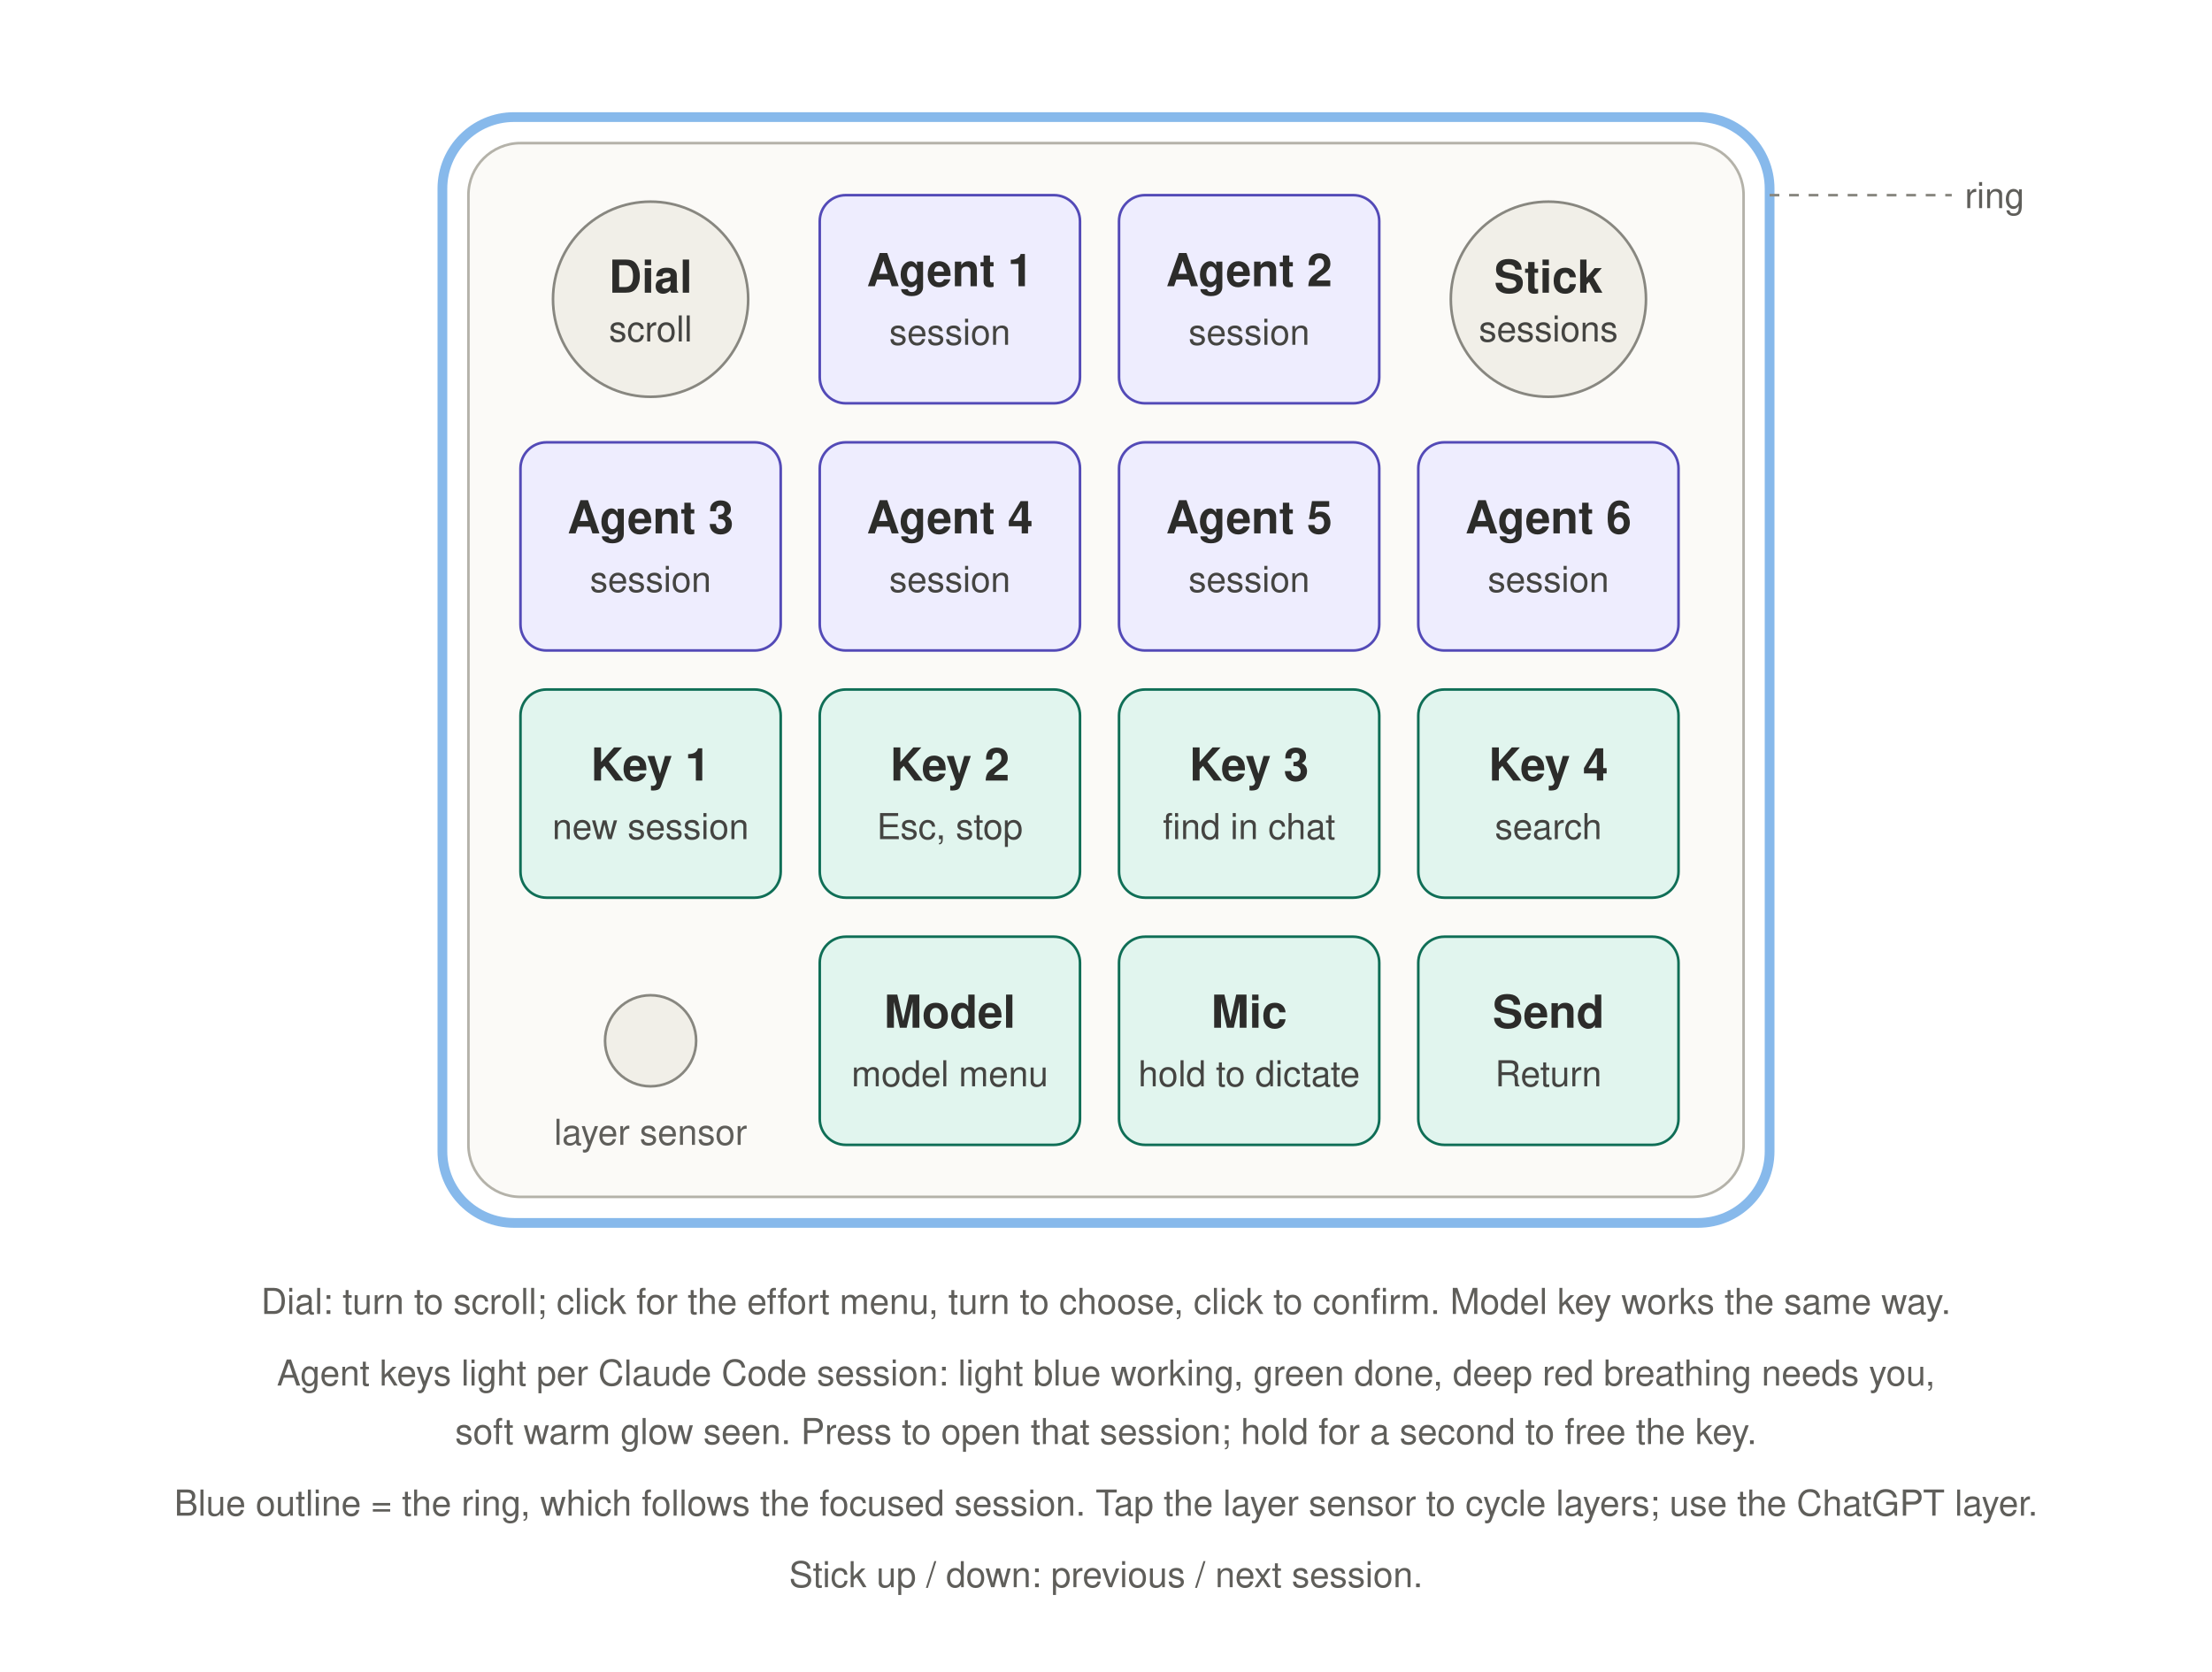
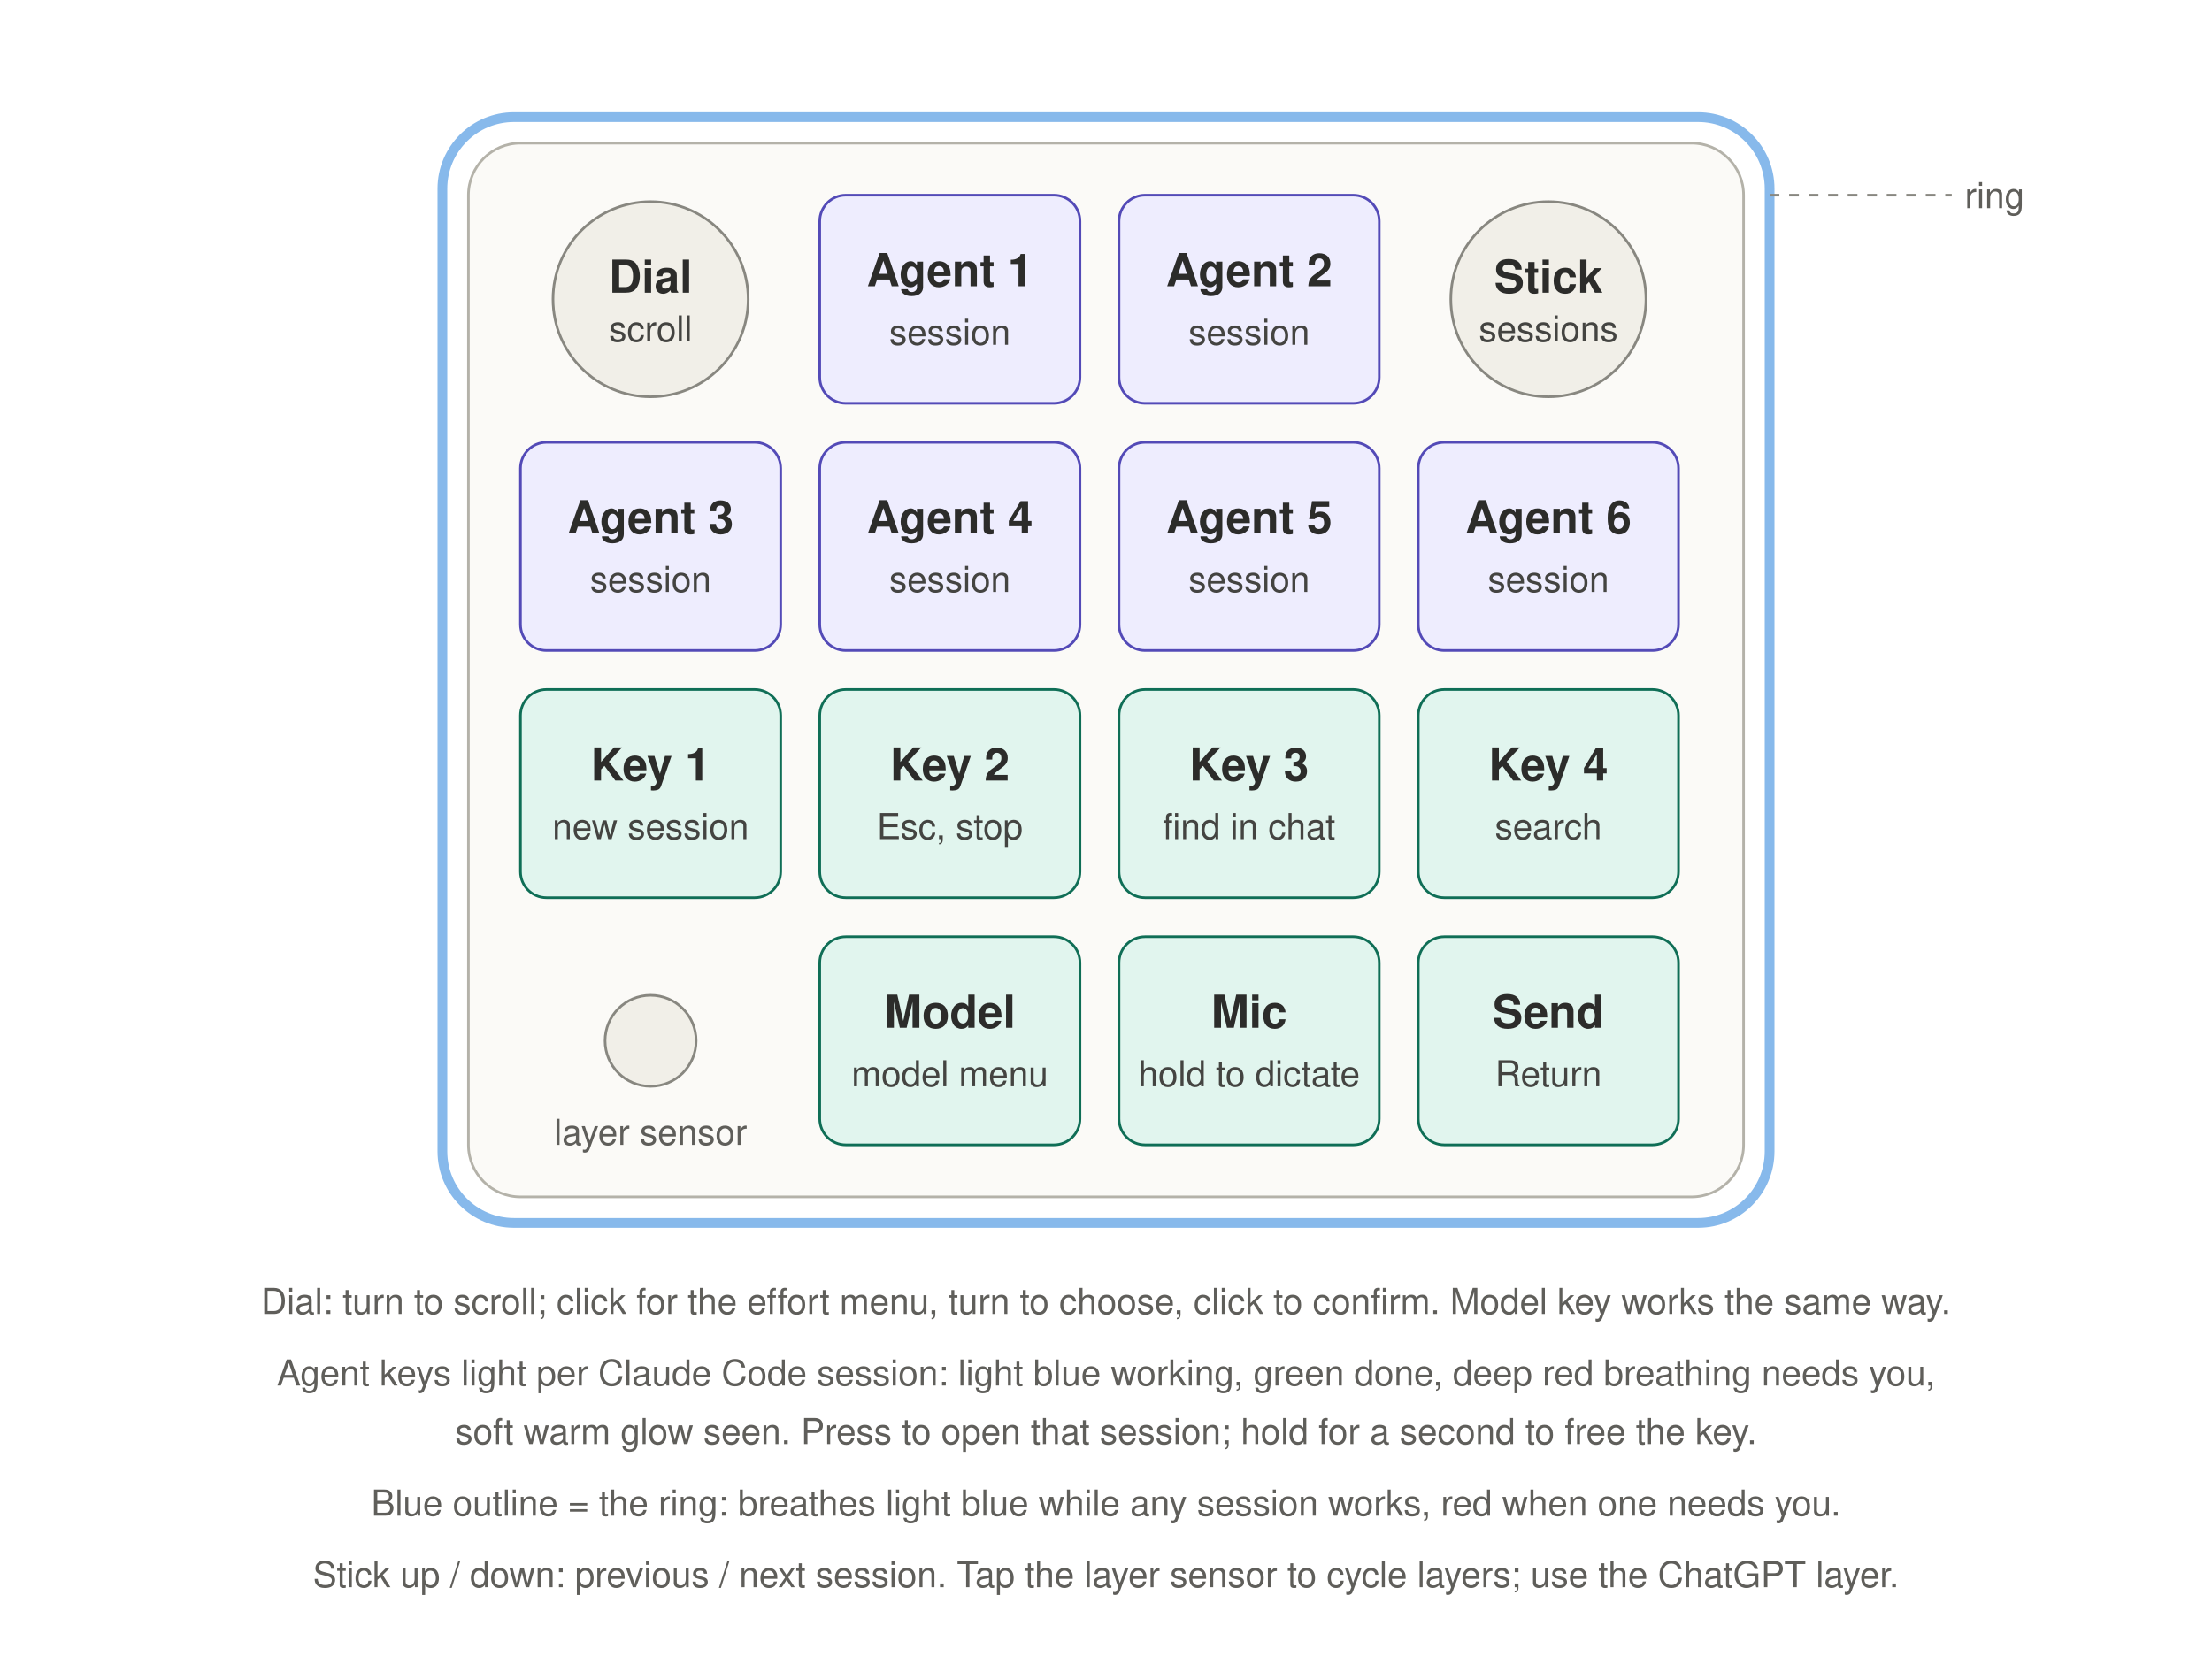
<svg xmlns="http://www.w3.org/2000/svg" width="680" height="514" viewBox="0 0 680 514" font-family="-apple-system, Helvetica, Arial, sans-serif" font-size="12">
  <style>
    .k { fill: #f1efe8; stroke: #888780; stroke-width: 0.8; }
    .agent { fill: #eeedfe; stroke: #534ab7; }
    .cmd { fill: #e1f5ee; stroke: #0f6e56; }
    .t { font-size: 14px; font-weight: 600; fill: #2c2c2a; }
    .s { font-size: 11px; fill: #444441; }
    .n { font-size: 11px; fill: #5f5e5a; }
  </style>
  <rect x="136" y="36" width="408" height="340" rx="22" fill="none" stroke="#378add" stroke-width="3" opacity="0.6" />
  <rect x="144" y="44" width="392" height="324" rx="16" fill="#fbfaf7" stroke="#b4b2a9" stroke-width="0.8" />
  <circle class="k" cx="200" cy="92" r="30" />
  <text class="t" x="200" y="90" text-anchor="middle">Dial</text>
  <text class="s" x="200" y="105" text-anchor="middle">scroll</text>
  <rect class="k agent" x="252" y="60" width="80" height="64" rx="8" />
  <text class="t" x="292" y="88" text-anchor="middle">Agent 1</text>
  <text class="s" x="292" y="106" text-anchor="middle">session</text>
  <rect class="k agent" x="344" y="60" width="80" height="64" rx="8" />
  <text class="t" x="384" y="88" text-anchor="middle">Agent 2</text>
  <text class="s" x="384" y="106" text-anchor="middle">session</text>
  <circle class="k" cx="476" cy="92" r="30" />
  <text class="t" x="476" y="90" text-anchor="middle">Stick</text>
  <text class="s" x="476" y="105" text-anchor="middle">sessions</text>
  <rect class="k agent" x="160" y="136" width="80" height="64" rx="8" />
  <text class="t" x="200" y="164" text-anchor="middle">Agent 3</text>
  <text class="s" x="200" y="182" text-anchor="middle">session</text>
  <rect class="k agent" x="252" y="136" width="80" height="64" rx="8" />
  <text class="t" x="292" y="164" text-anchor="middle">Agent 4</text>
  <text class="s" x="292" y="182" text-anchor="middle">session</text>
  <rect class="k agent" x="344" y="136" width="80" height="64" rx="8" />
  <text class="t" x="384" y="164" text-anchor="middle">Agent 5</text>
  <text class="s" x="384" y="182" text-anchor="middle">session</text>
  <rect class="k agent" x="436" y="136" width="80" height="64" rx="8" />
  <text class="t" x="476" y="164" text-anchor="middle">Agent 6</text>
  <text class="s" x="476" y="182" text-anchor="middle">session</text>
  <rect class="k cmd" x="160" y="212" width="80" height="64" rx="8" />
  <text class="t" x="200" y="240" text-anchor="middle">Key 1</text>
  <text class="s" x="200" y="258" text-anchor="middle">new session</text>
  <rect class="k cmd" x="252" y="212" width="80" height="64" rx="8" />
  <text class="t" x="292" y="240" text-anchor="middle">Key 2</text>
  <text class="s" x="292" y="258" text-anchor="middle">Esc, stop</text>
  <rect class="k cmd" x="344" y="212" width="80" height="64" rx="8" />
  <text class="t" x="384" y="240" text-anchor="middle">Key 3</text>
  <text class="s" x="384" y="258" text-anchor="middle">find in chat</text>
  <rect class="k cmd" x="436" y="212" width="80" height="64" rx="8" />
  <text class="t" x="476" y="240" text-anchor="middle">Key 4</text>
  <text class="s" x="476" y="258" text-anchor="middle">search</text>
  <circle class="k" cx="200" cy="320" r="14" />
  <text class="n" x="200" y="352" text-anchor="middle">layer sensor</text>
  <rect class="k cmd" x="252" y="288" width="80" height="64" rx="8" />
  <text class="t" x="292" y="316" text-anchor="middle">Model</text>
  <text class="s" x="292" y="334" text-anchor="middle">model menu</text>
  <rect class="k cmd" x="344" y="288" width="80" height="64" rx="8" />
  <text class="t" x="384" y="316" text-anchor="middle">Mic</text>
  <text class="s" x="384" y="334" text-anchor="middle">hold to dictate</text>
  <rect class="k cmd" x="436" y="288" width="80" height="64" rx="8" />
  <text class="t" x="476" y="316" text-anchor="middle">Send</text>
  <text class="s" x="476" y="334" text-anchor="middle">Return</text>
  <line x1="544" y1="60" x2="600" y2="60" stroke="#888780" stroke-width="0.8" stroke-dasharray="3 3" />
  <text class="n" x="604" y="64">ring</text>
  <text class="n" x="340" y="404" text-anchor="middle">Dial: turn to scroll; click for the effort menu, turn to choose, click to confirm. Model key works the same way.</text>
  <text class="n" x="340" y="426" text-anchor="middle">Agent keys light per Claude Code session: light blue working, green done, deep red breathing needs you,</text>
  <text class="n" x="340" y="444" text-anchor="middle">soft warm glow seen. Press to open that session; hold for a second to free the key.</text>
-   <text class="n" x="340" y="466" text-anchor="middle">Blue outline = the ring, which follows the focused session. Tap the layer sensor to cycle layers; use the ChatGPT layer.</text>
-   <text class="n" x="340" y="488" text-anchor="middle">Stick up / down: previous / next session.</text>
+   <text class="n" x="340" y="466" text-anchor="middle">Blue outline = the ring: breathes light blue while any session works, red when one needs you.</text>
+   <text class="n" x="340" y="488" text-anchor="middle">Stick up / down: previous / next session. Tap the layer sensor to cycle layers; use the ChatGPT layer.</text>
</svg>
